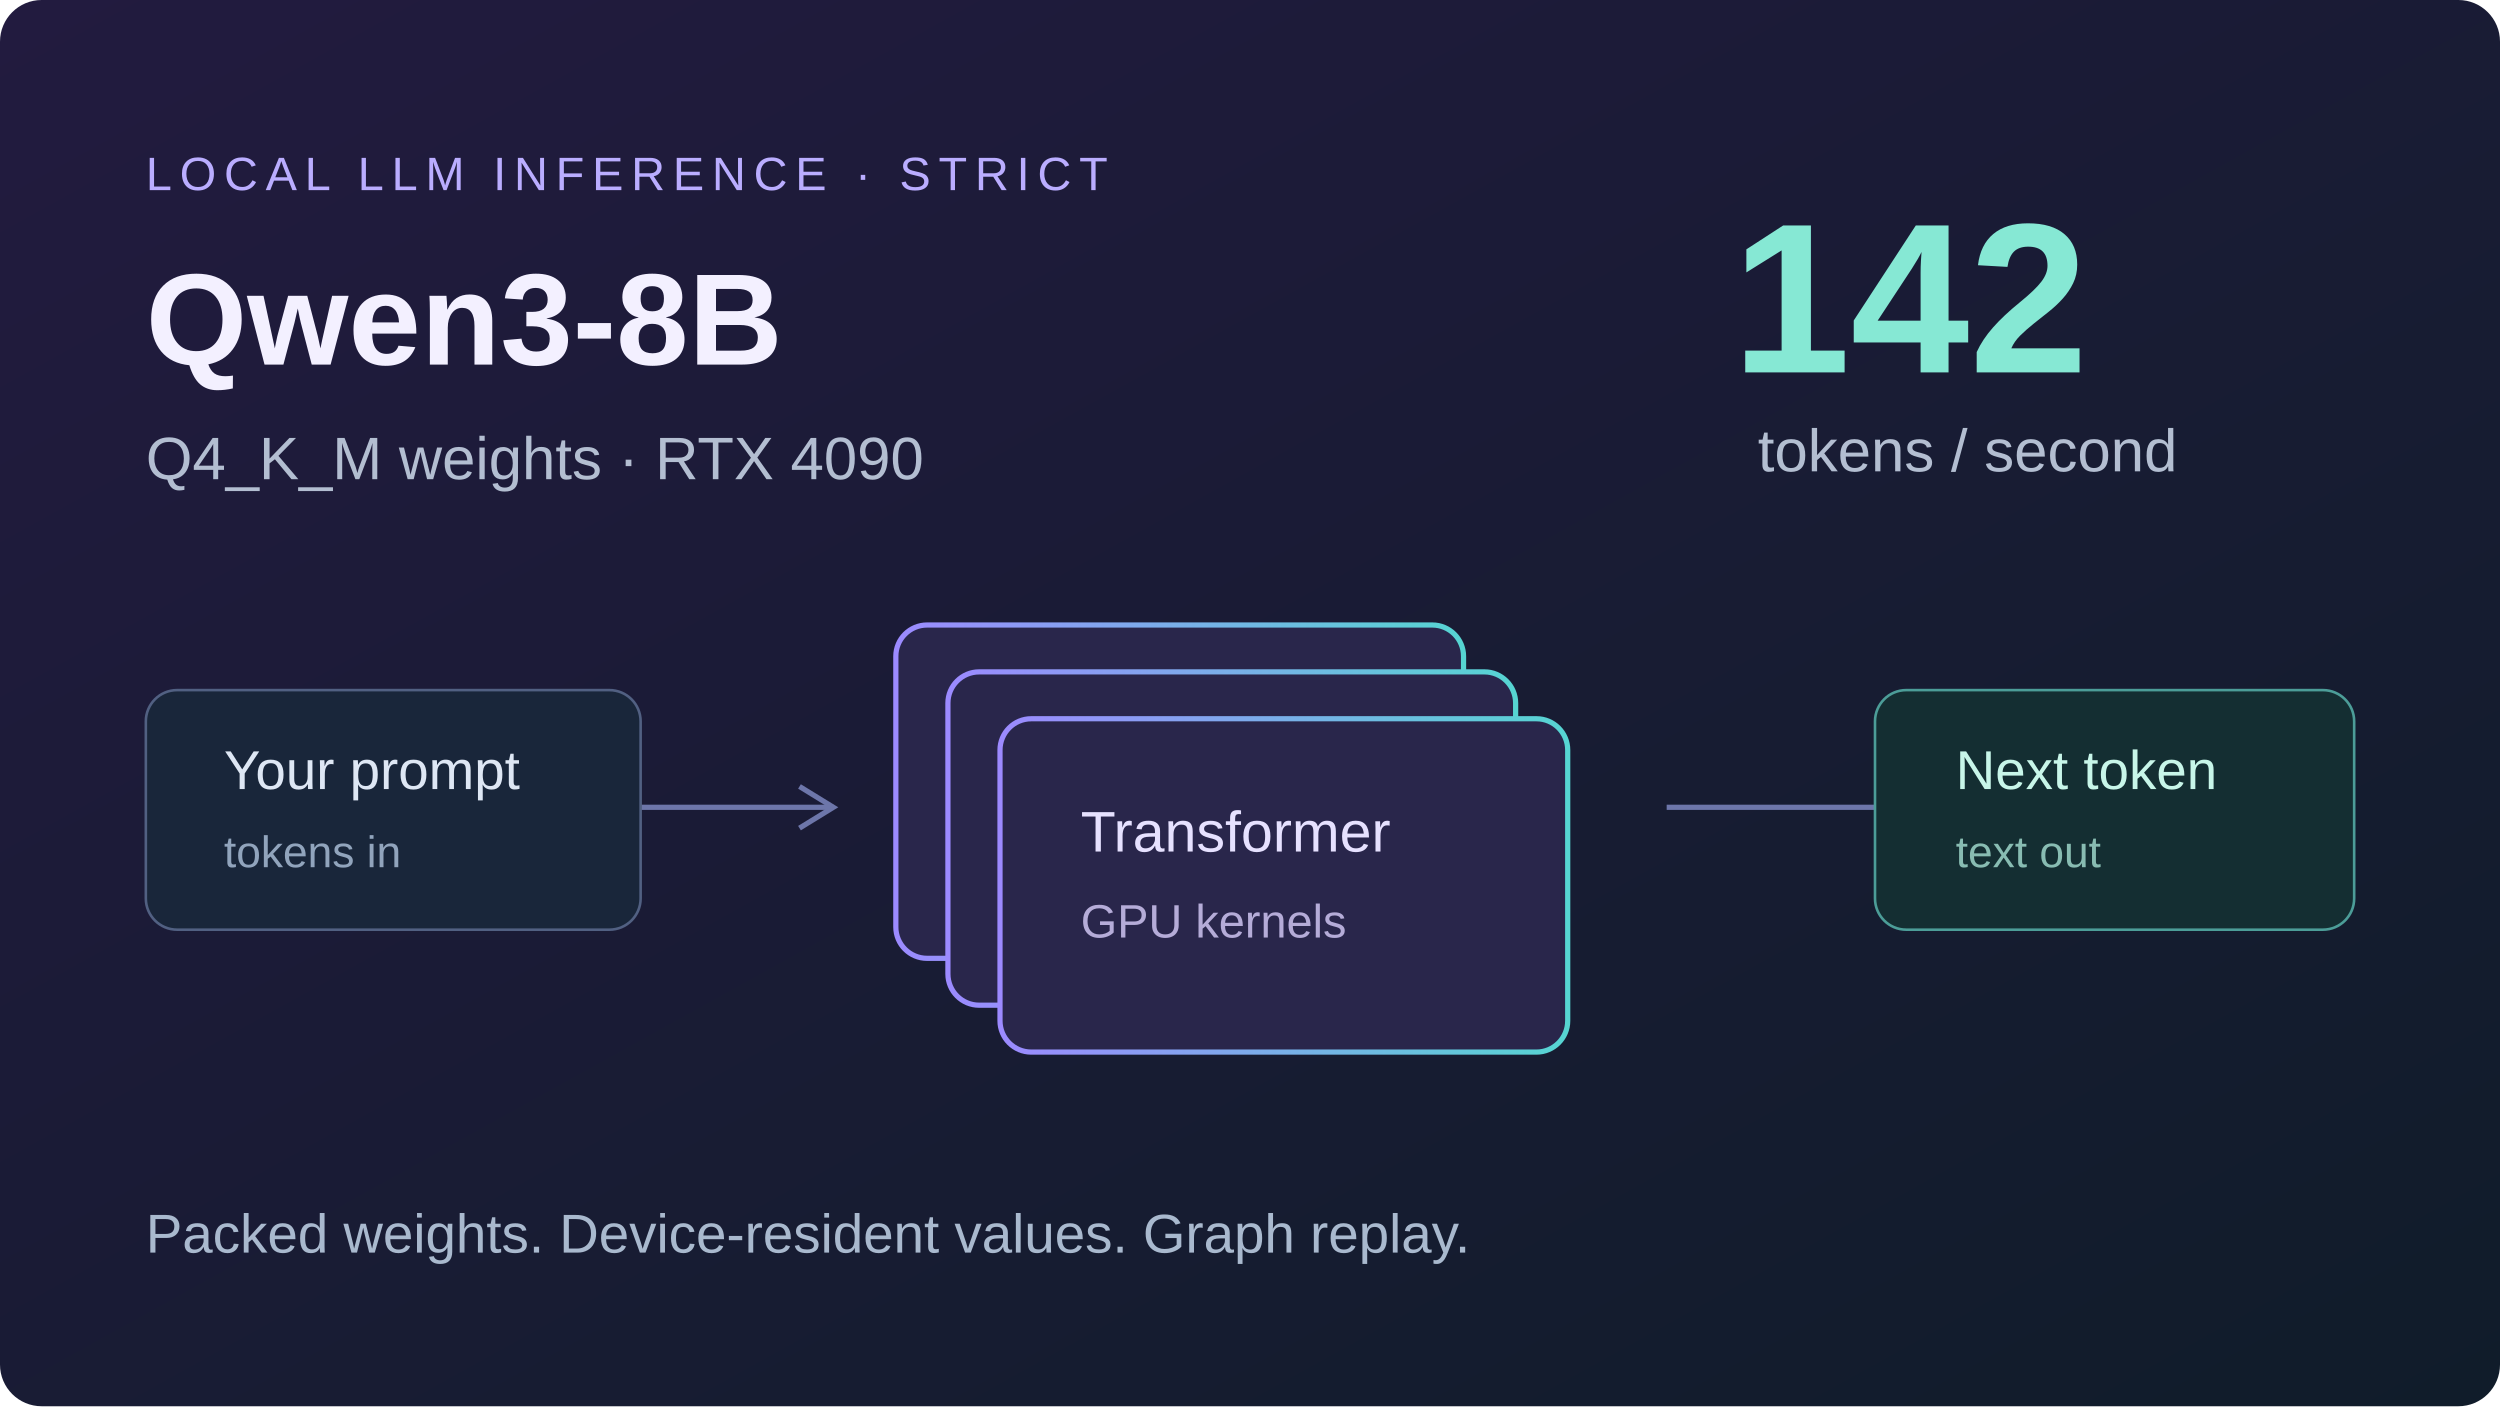
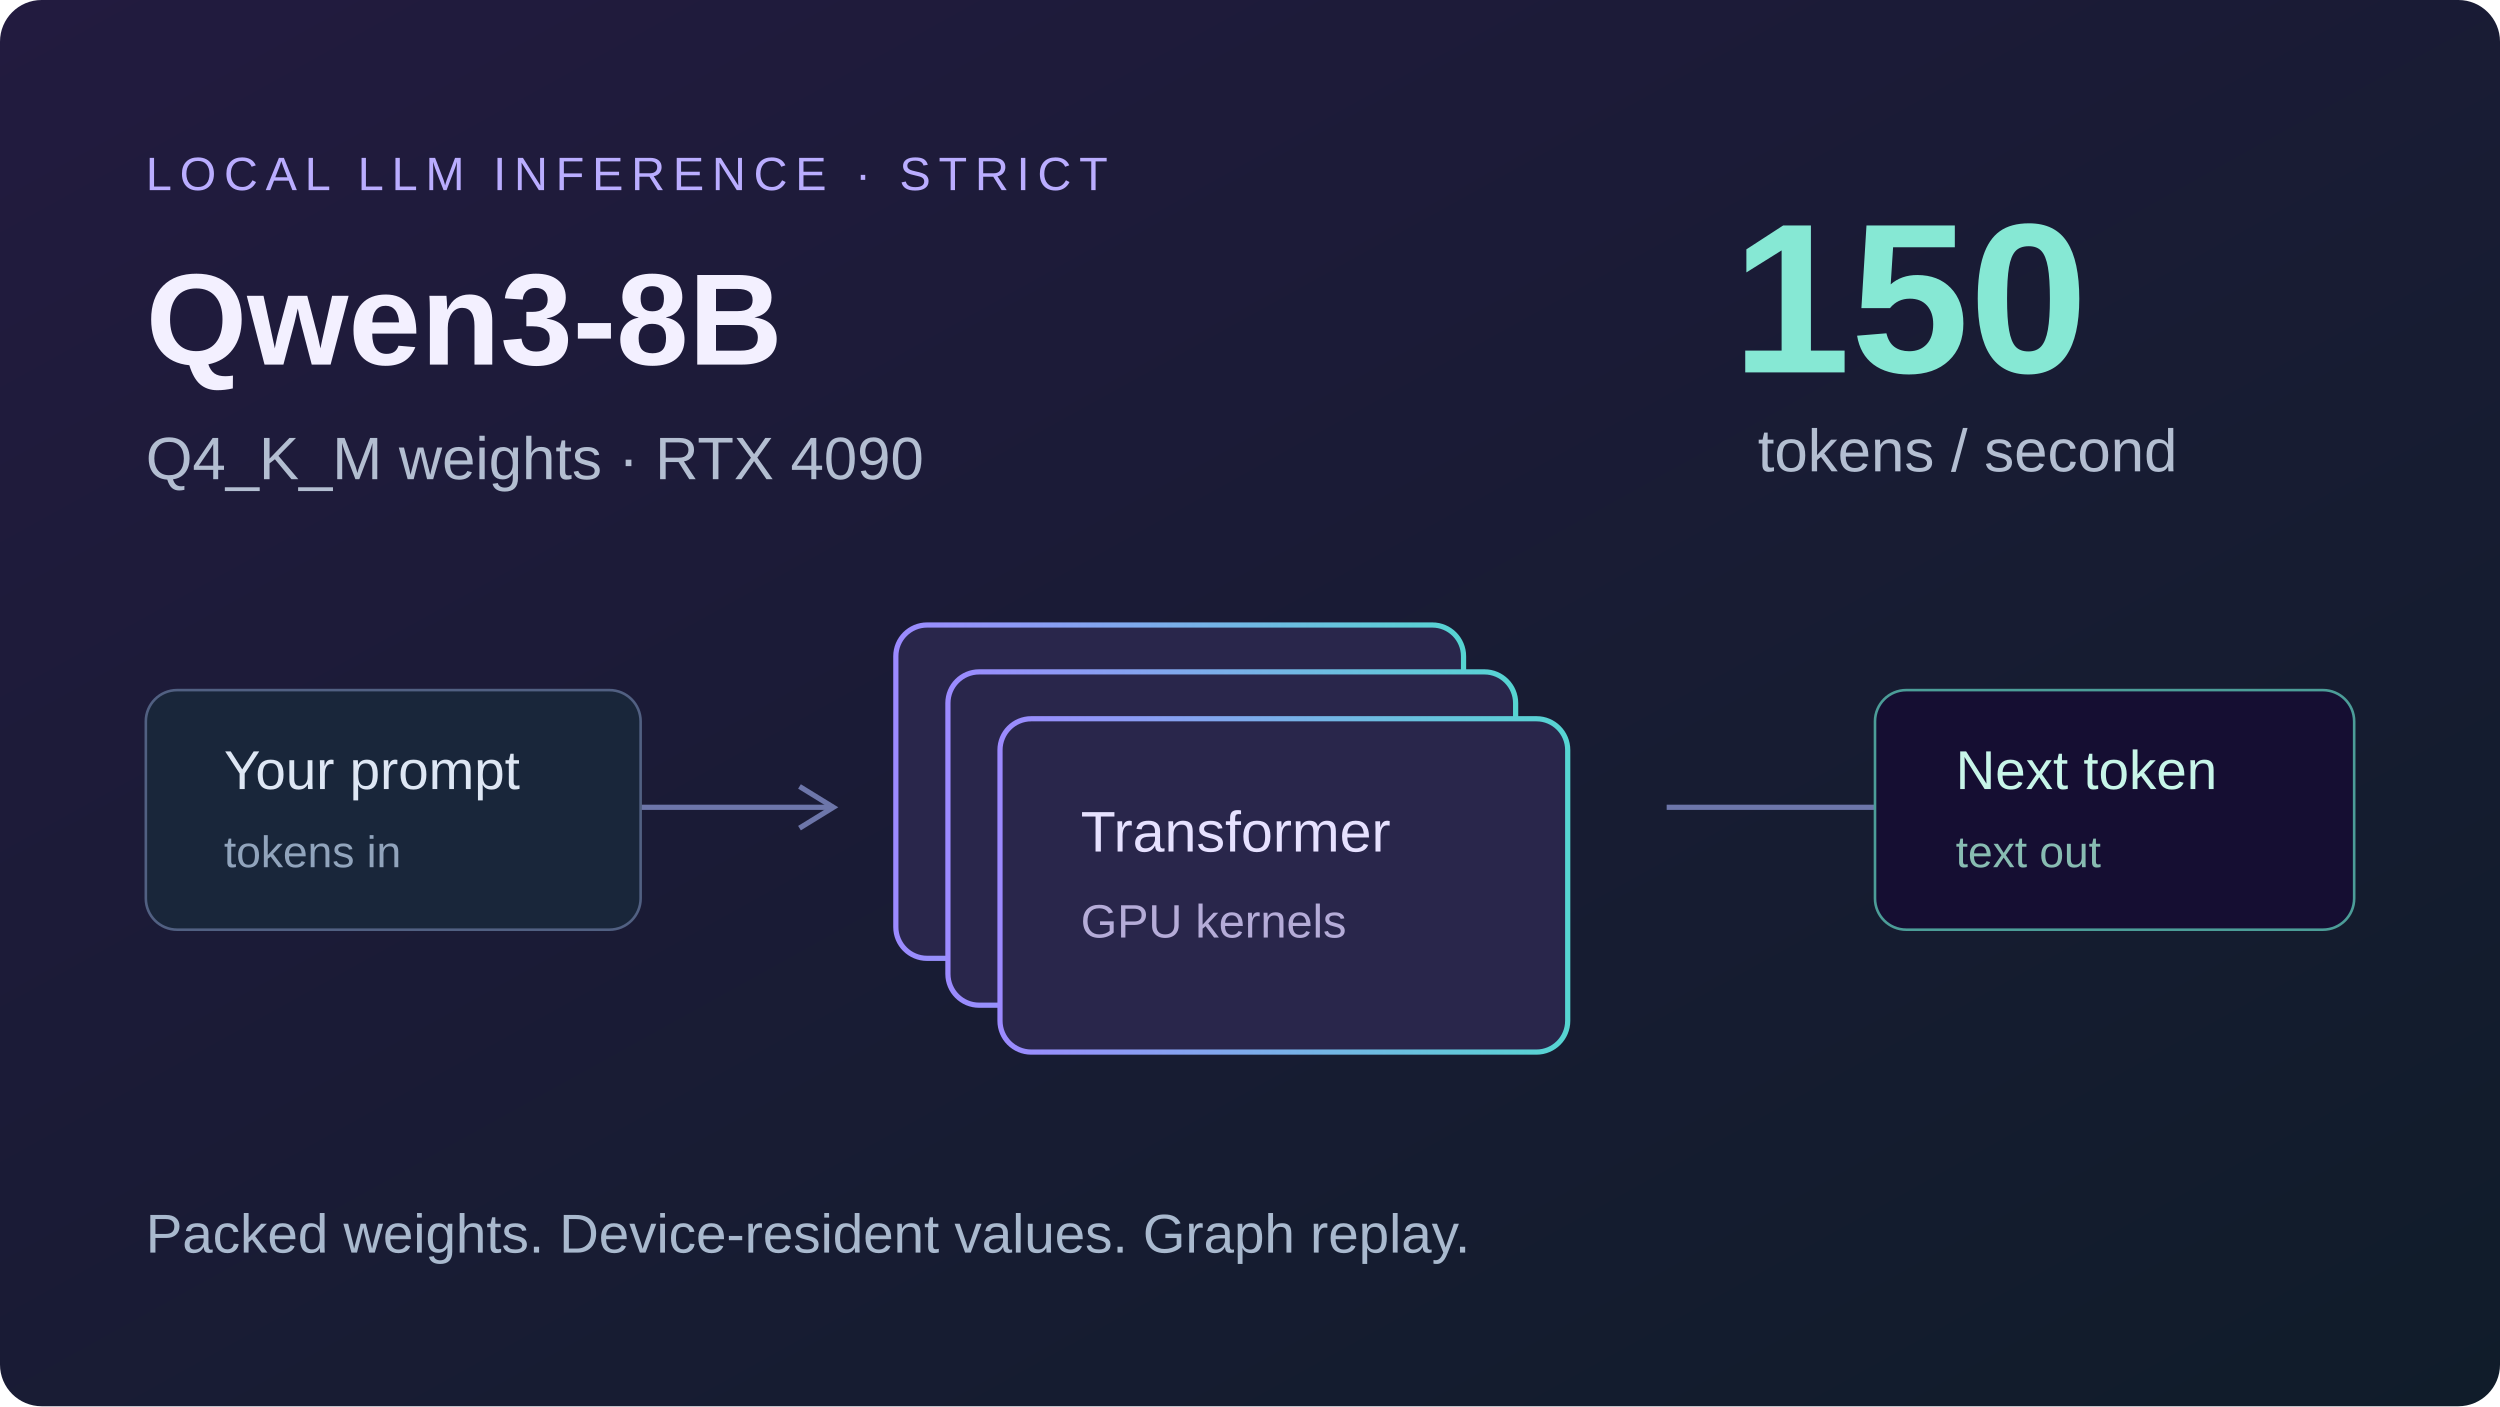
<svg xmlns="http://www.w3.org/2000/svg" width="960" height="540" viewBox="0 0 960 540" role="img" aria-labelledby="title desc">
  <defs>
    <linearGradient id="bg" x2="1" y2="1">
      <stop stop-color="#221b3f" />
      <stop offset="1" stop-color="#101c2a" />
    </linearGradient>
    <linearGradient id="layer">
      <stop stop-color="#9c8aff" />
      <stop offset="1" stop-color="#56d5d2" />
    </linearGradient>
  </defs>
  <rect width="960" height="540" rx="16" fill="url(#bg)" />
  <g font-family="Segoe UI,Arial,sans-serif">
    <text x="56" y="73" fill="#baadff" font-size="18" letter-spacing="3">LOCAL LLM INFERENCE · STRICT</text>
    <text x="56" y="140" fill="#f3f0ff" font-size="50" font-weight="700">Qwen3-8B</text>
    <text x="56" y="184" fill="#b3bed1" font-size="23">Q4_K_M weights · RTX 4090</text>
-     <text x="665" y="143" fill="#86e8d4" font-size="82" font-weight="700">142</text>
+     <text x="665" y="143" fill="#86e8d4" font-size="82" font-weight="700">150</text>
    <text x="675" y="181" fill="#b3bed1" font-size="23">tokens / second</text>
    <g fill="none" stroke="#6d76aa" stroke-width="2">
      <path d="M190 310H320M640 310H770" />
      <path d="m307 302 13 8-13 8m450-16 13 8-13 8" />
    </g>
    <rect x="56" y="265" width="190" height="92" rx="12" fill="#19263a" stroke="#516082" />
    <text x="86" y="303" fill="#dee7f4" font-size="21">Your prompt</text>
    <text x="86" y="333" fill="#91a4bc" font-size="17">tokens in</text>
    <g fill="#29264b" stroke="url(#layer)" stroke-width="2">
      <rect x="344" y="240" width="218" height="128" rx="12" />
      <rect x="364" y="258" width="218" height="128" rx="12" />
      <rect x="384" y="276" width="218" height="128" rx="12" />
    </g>
    <text x="415" y="327" fill="#e6e1ff" font-size="22">Transformer</text>
    <text x="415" y="360" fill="#b5acd8" font-size="18">GPU kernels</text>
-     <rect x="720" y="265" width="184" height="92" rx="12" fill="#142e32" stroke="#4c9d98" />
+     <rect x="720" y="265" width="184" height="92" rx="12" fill="#150e32" stroke="#4c9d98" />
    <text x="751" y="303" fill="#c8f6e9" font-size="21">Next token</text>
    <text x="751" y="333" fill="#88bcb2" font-size="17">text out</text>
    <text x="56" y="481" fill="#a9b9ce" font-size="21">Packed weights. Device-resident values. Graph replay.</text>
  </g>
</svg>
